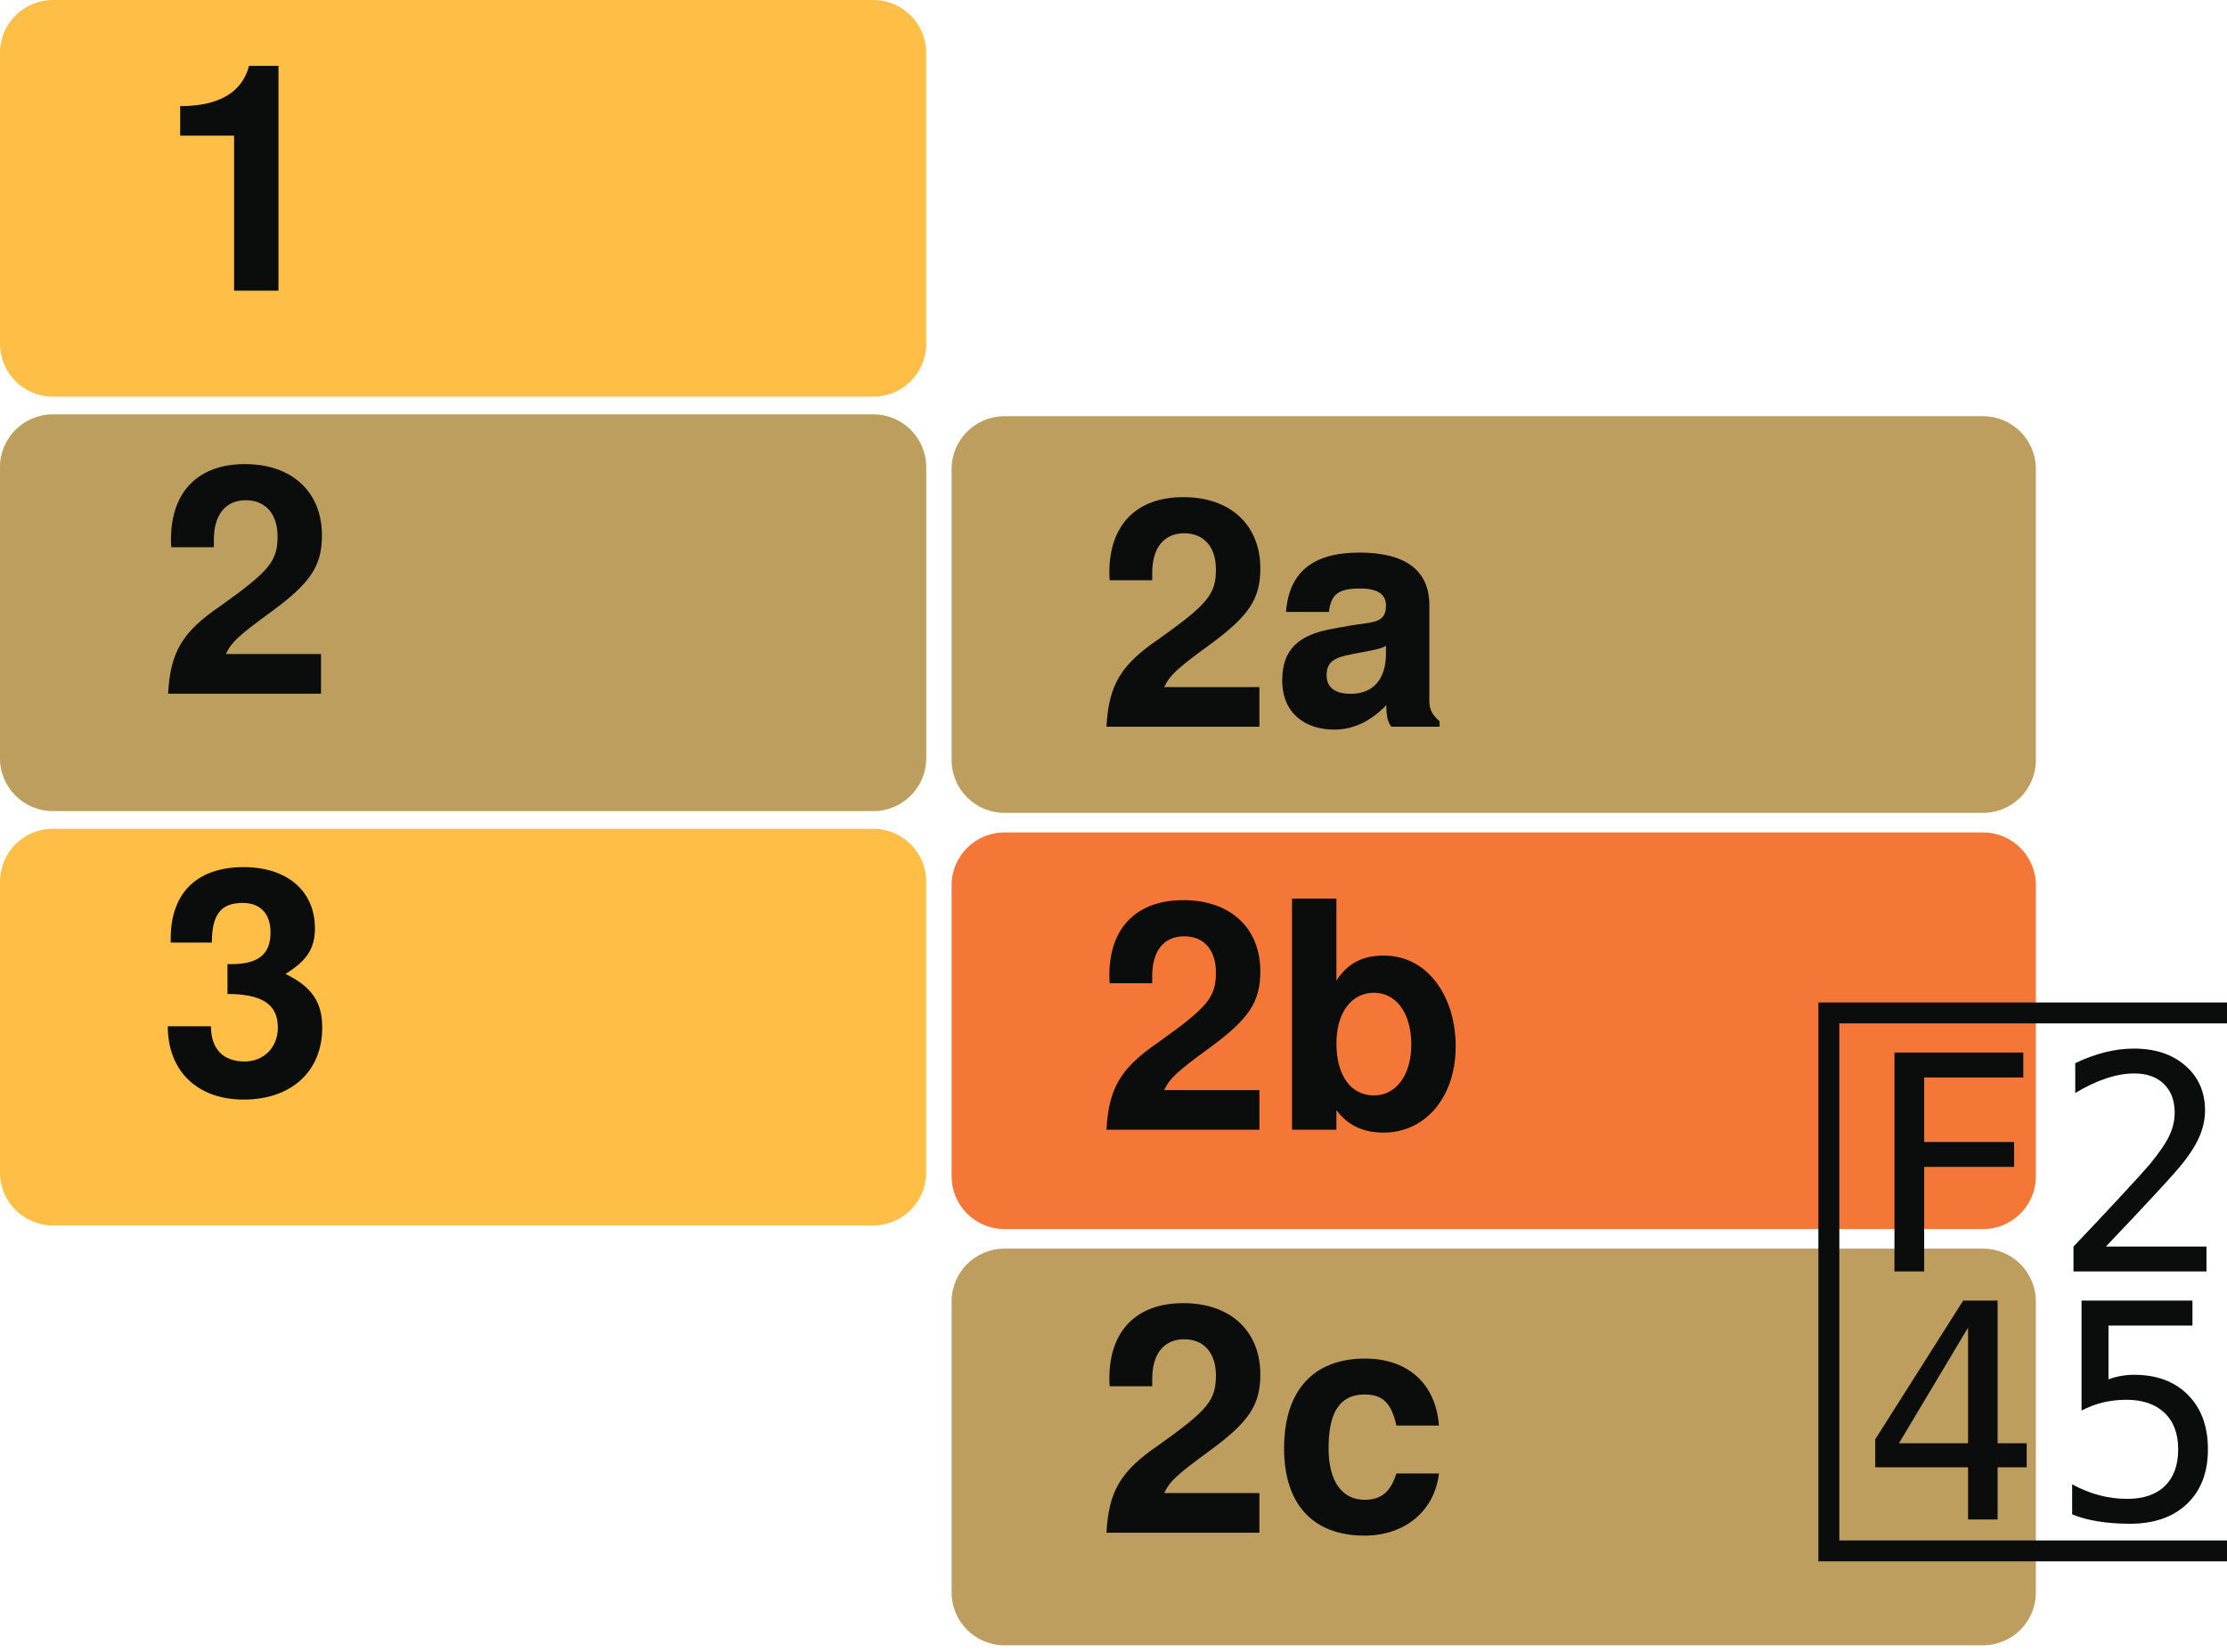
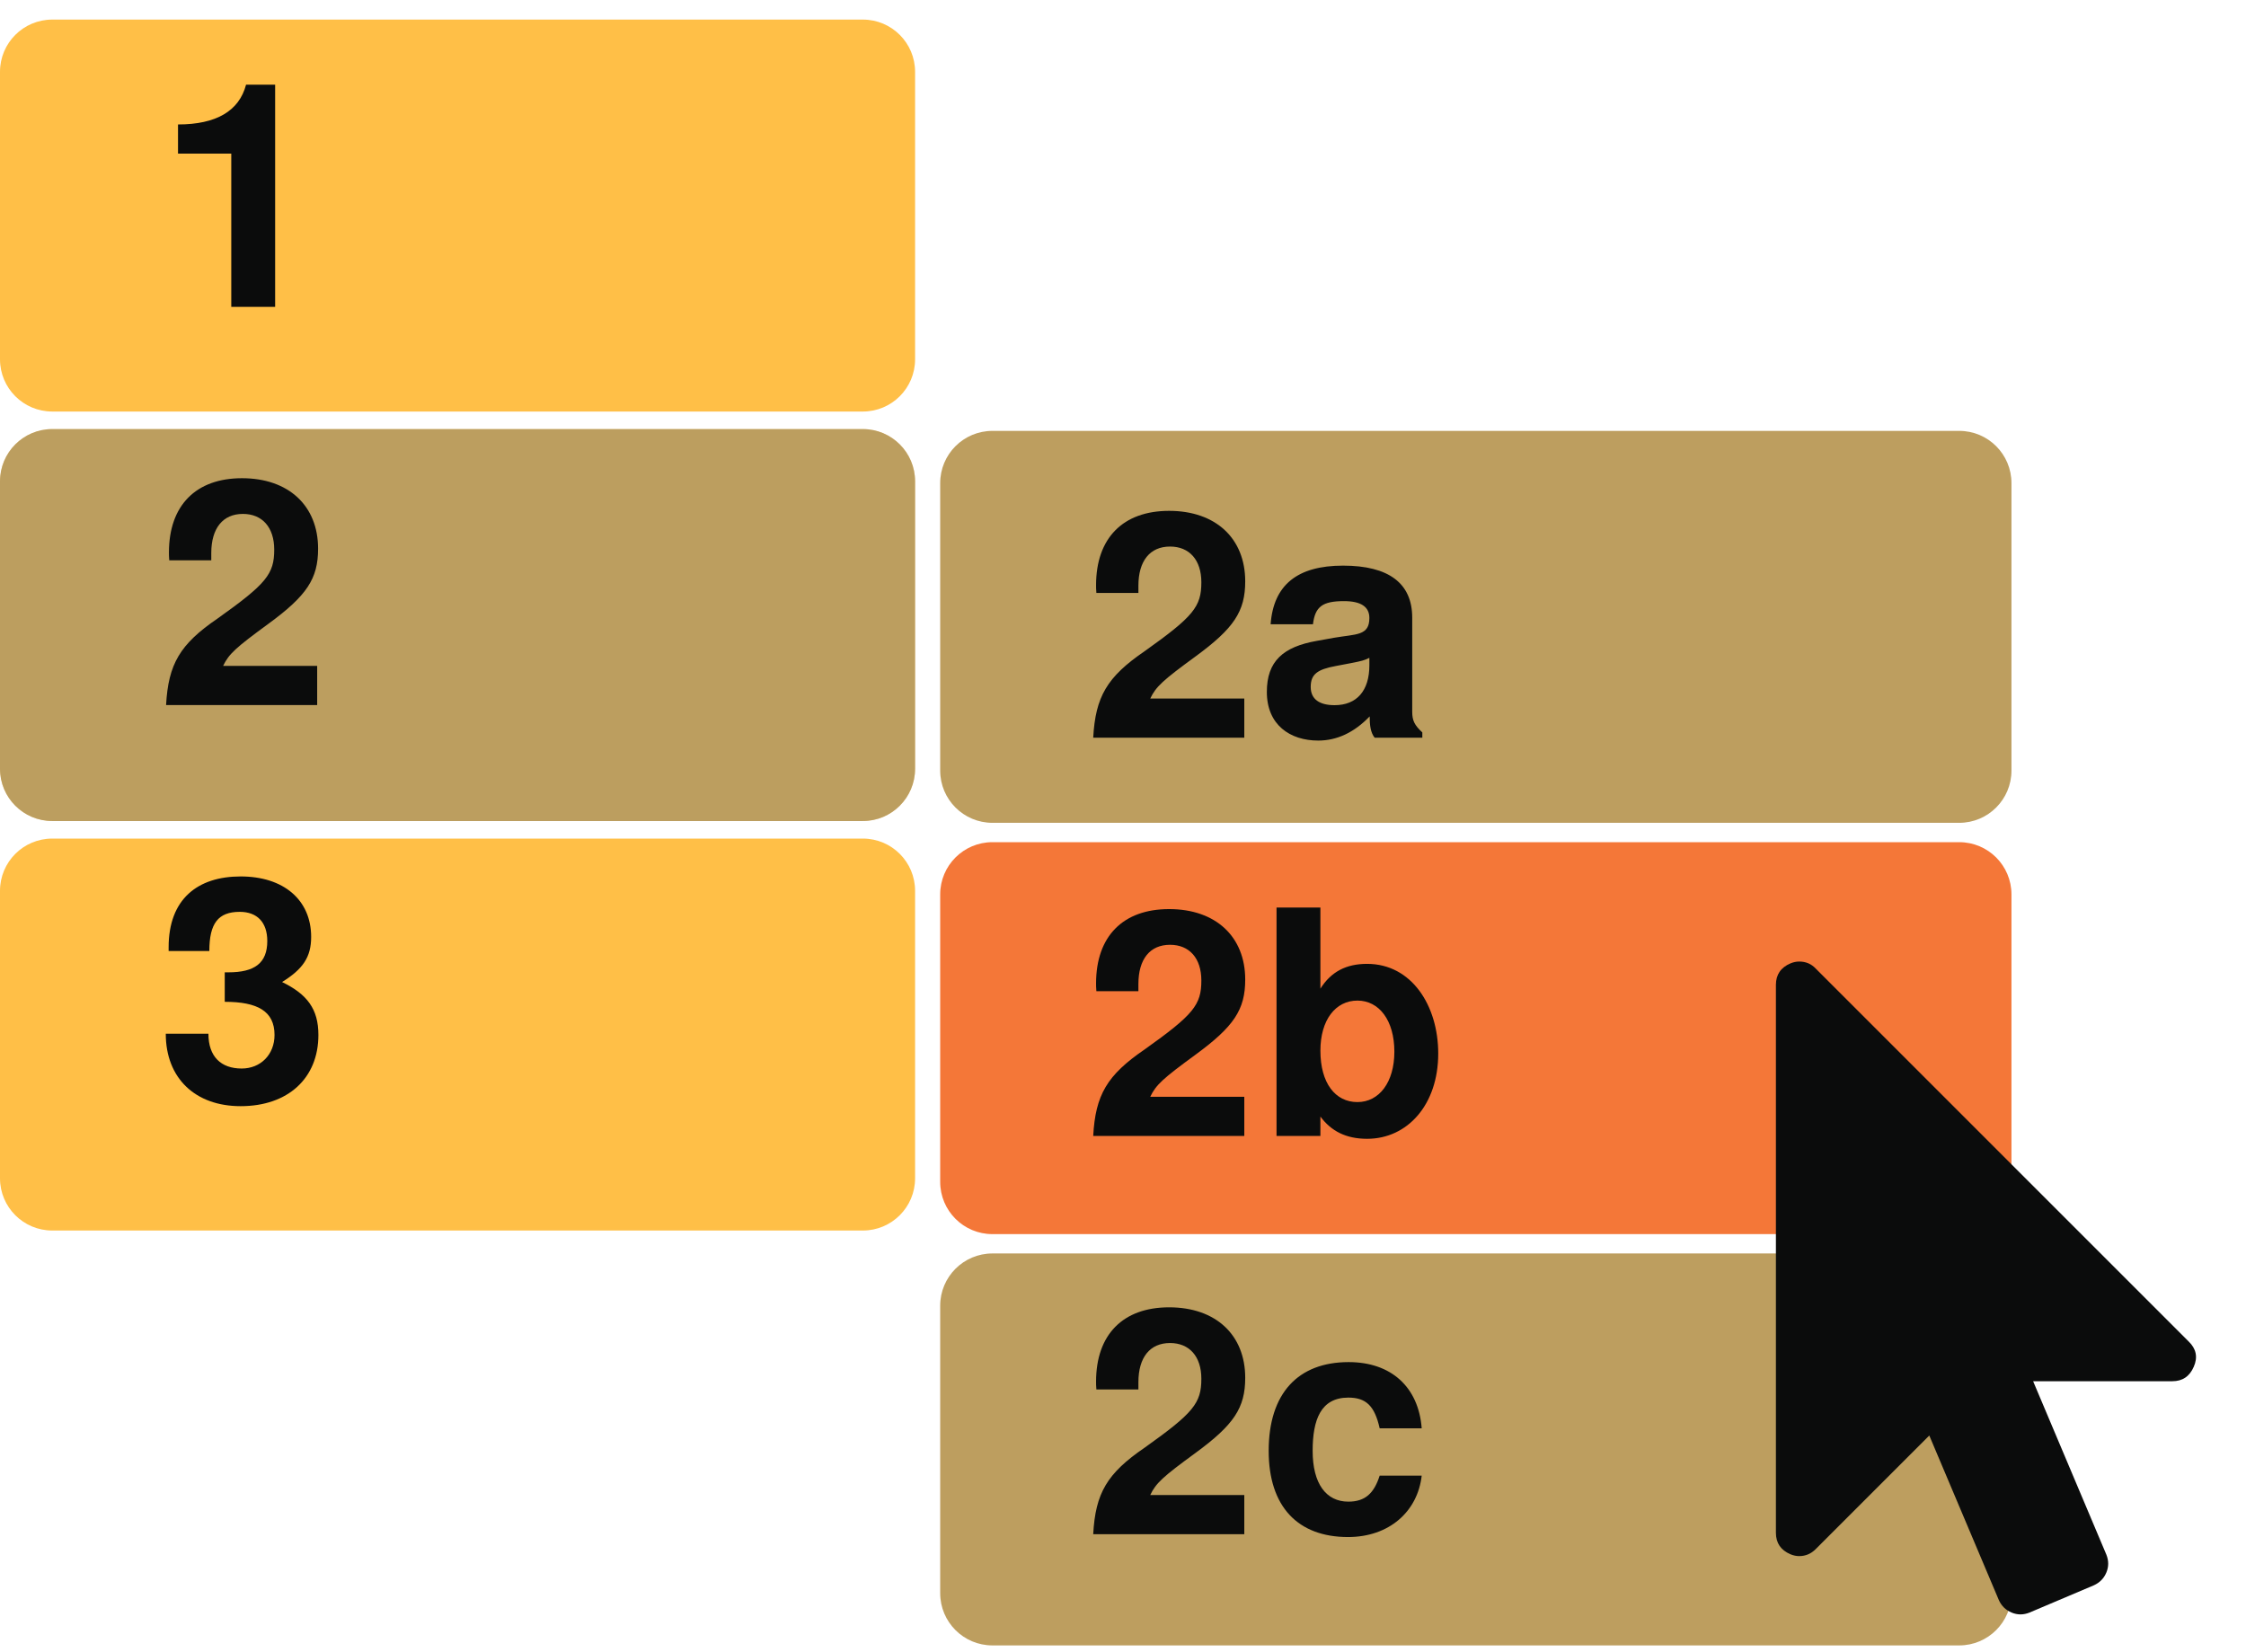
- <svg xmlns="http://www.w3.org/2000/svg" width="337px" height="250px" viewBox="0 0 337 250" version="1.1">
-   <defs />
-   <g id="Site-assets" stroke="none" stroke-width="1" fill="none" fill-rule="evenodd">
-     <g id="Mobility-issues" transform="translate(-1192, -1346)">
-       <g id="physicalOrMotor/dynamicContent" transform="translate(1192, 1343)">
-         <rect id="Rectangle-166" fill="#FFBF47" x="0" y="3" width="140.156" height="60.037" rx="8" />
-         <rect id="Rectangle-166" fill="#BD9E5F" x="144" y="66" width="164.078" height="60.037" rx="8" />
-         <rect id="Rectangle-166" fill="#F47738" x="144" y="129" width="164.078" height="60.037" rx="8" />
-         <rect id="Rectangle-166" fill="#BD9E5F" x="144" y="192" width="164.078" height="60.037" rx="8" />
-         <rect id="Rectangle-166" fill="#FFBF47" x="0" y="65.725" width="140.156" height="60.037" rx="8" />
-         <rect id="Rectangle-166" fill="#FFBF47" x="0" y="128.45" width="140.156" height="60.037" rx="8" />
-         <rect id="Rectangle-166" fill="#6F777B" opacity="0.464" x="0" y="65.725" width="140.156" height="60.037" rx="8" />
-         <text id="" font-family="FontAwesome" font-size="100" font-weight="normal" fill="#0B0C0C">
-           <tspan x="272" y="233"></tspan>
-         </text>
-         <text id="1" font-family="HelveticaNeue-Bold, Helvetica Neue" font-size="48" font-weight="bold" line-spacing="61" fill="#0B0C0C">
-           <tspan x="24" y="47">1</tspan>
-           <tspan x="24" y="108">2</tspan>
-           <tspan x="24" y="169">3</tspan>
-         </text>
-         <text id="2a" font-family="HelveticaNeue-Bold, Helvetica Neue" font-size="48" font-weight="bold" line-spacing="61" fill="#0B0C0C">
-           <tspan x="166" y="113">2a</tspan>
-           <tspan x="166" y="174">2b</tspan>
-           <tspan x="166" y="235">2c</tspan>
-         </text>
-       </g>
-     </g>
+ <svg xmlns="http://www.w3.org/2000/svg" width="344" height="253" viewBox="0 0 344 253">
+   <g fill="none" fill-rule="evenodd">
+     <rect width="140.156" height="60.037" y="3" fill="#FFBF47" rx="8" />
+     <rect width="164.078" height="60.037" x="144" y="66" fill="#BD9E5F" rx="8" />
+     <rect width="164.078" height="60.037" x="144" y="129" fill="#F47738" rx="8" />
+     <rect width="164.078" height="60.037" x="144" y="192" fill="#BD9E5F" rx="8" />
+     <rect width="140.156" height="60.037" y="65.725" fill="#FFBF47" rx="8" />
+     <rect width="140.156" height="60.037" y="128.45" fill="#FFBF47" rx="8" />
+     <rect width="140.156" height="60.037" y="65.725" fill="#6F777B" opacity=".464" rx="8" />
+     <path fill="#0B0C0C" d="M335.225,205.489 C336.379,206.605 336.639,207.888 336.007,209.339 C335.374,210.827 334.277,211.571 332.714,211.571 L311.397,211.571 L322.614,238.134 C322.986,239.064 322.986,239.975 322.614,240.868 C322.242,241.761 321.609,242.412 320.717,242.821 L310.839,247.007 C309.909,247.379 308.998,247.379 308.105,247.007 C307.212,246.635 306.561,246.002 306.152,245.109 L295.493,219.886 L278.083,237.297 C277.376,238.004 276.539,238.357 275.571,238.357 C275.125,238.357 274.679,238.264 274.232,238.078 C272.744,237.446 272,236.348 272,234.786 L272,150.857 C272,149.295 272.744,148.197 274.232,147.565 C274.679,147.379 275.125,147.286 275.571,147.286 C276.576,147.286 277.413,147.639 278.083,148.346 L335.225,205.489 Z" />
+     <text fill="#0B0C0C" font-family="HelveticaNeue-Bold, Helvetica Neue" font-size="48" font-weight="bold">
+       <tspan x="24" y="47">1</tspan>
+       <tspan x="24" y="108">2</tspan>
+       <tspan x="24" y="169">3</tspan>
+     </text>
+     <text fill="#0B0C0C" font-family="HelveticaNeue-Bold, Helvetica Neue" font-size="48" font-weight="bold">
+       <tspan x="166" y="113">2a</tspan>
+       <tspan x="166" y="174">2b</tspan>
+       <tspan x="166" y="235">2c</tspan>
+     </text>
  </g>
</svg>
